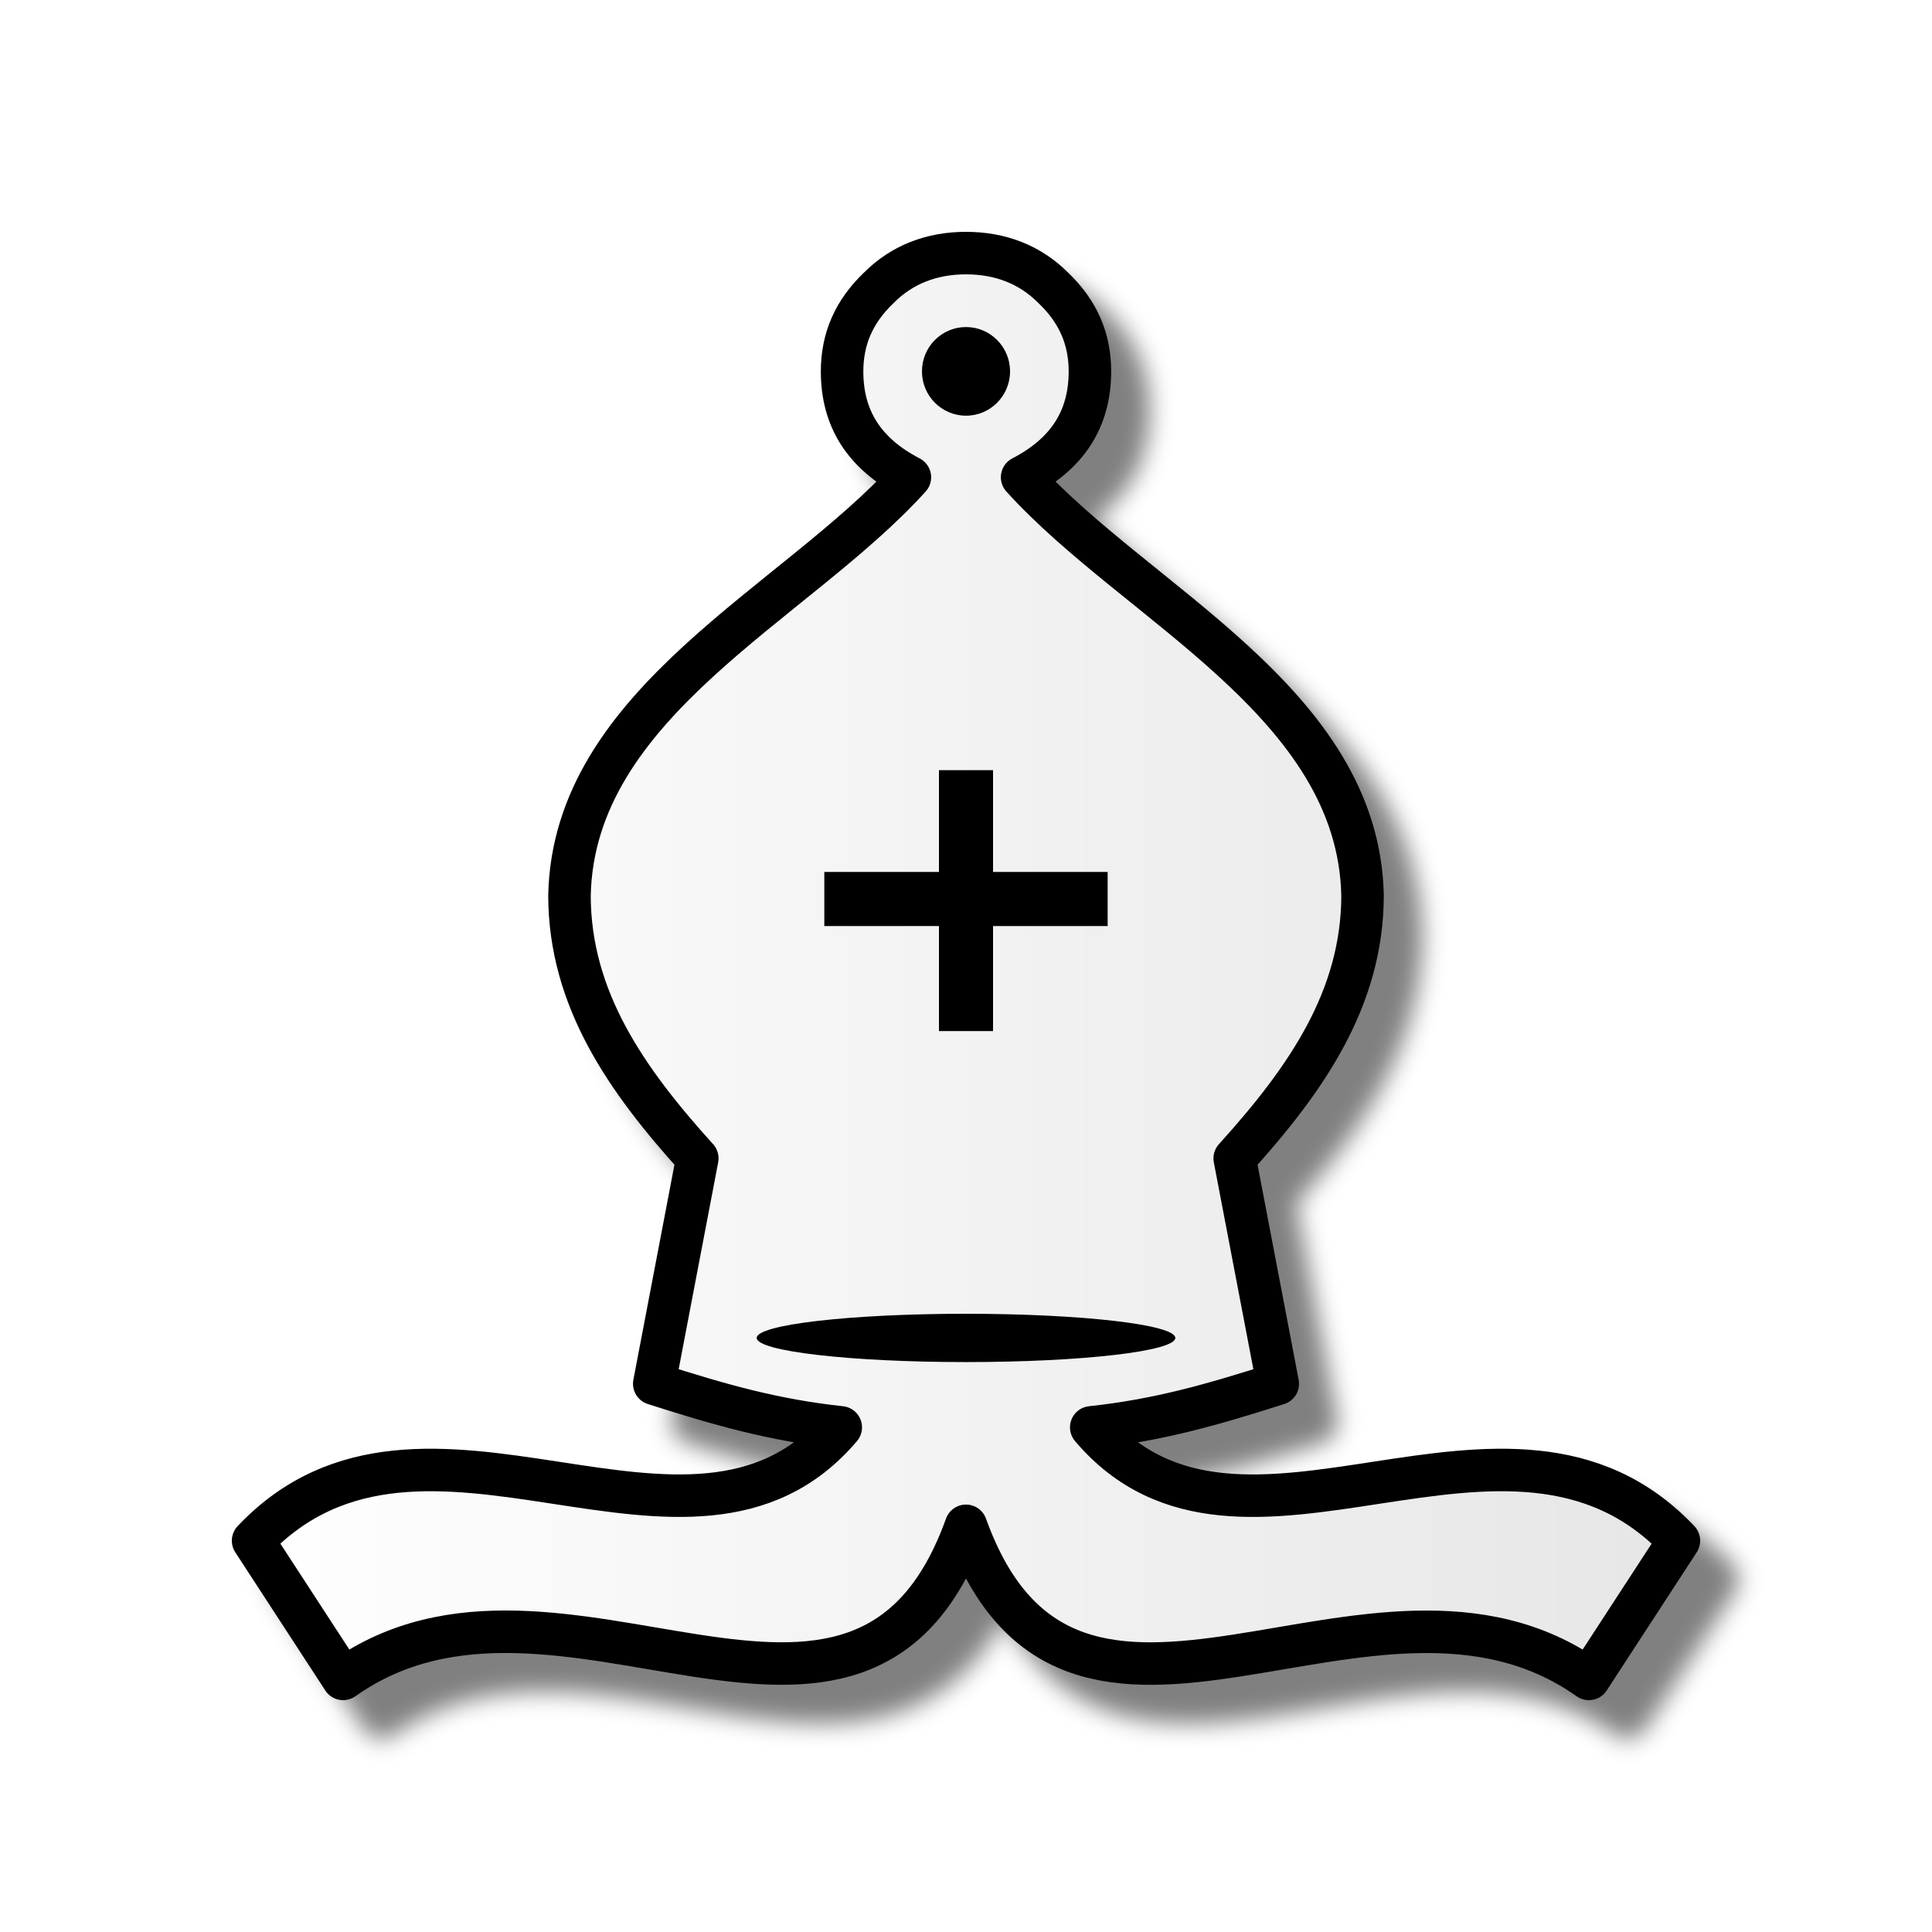
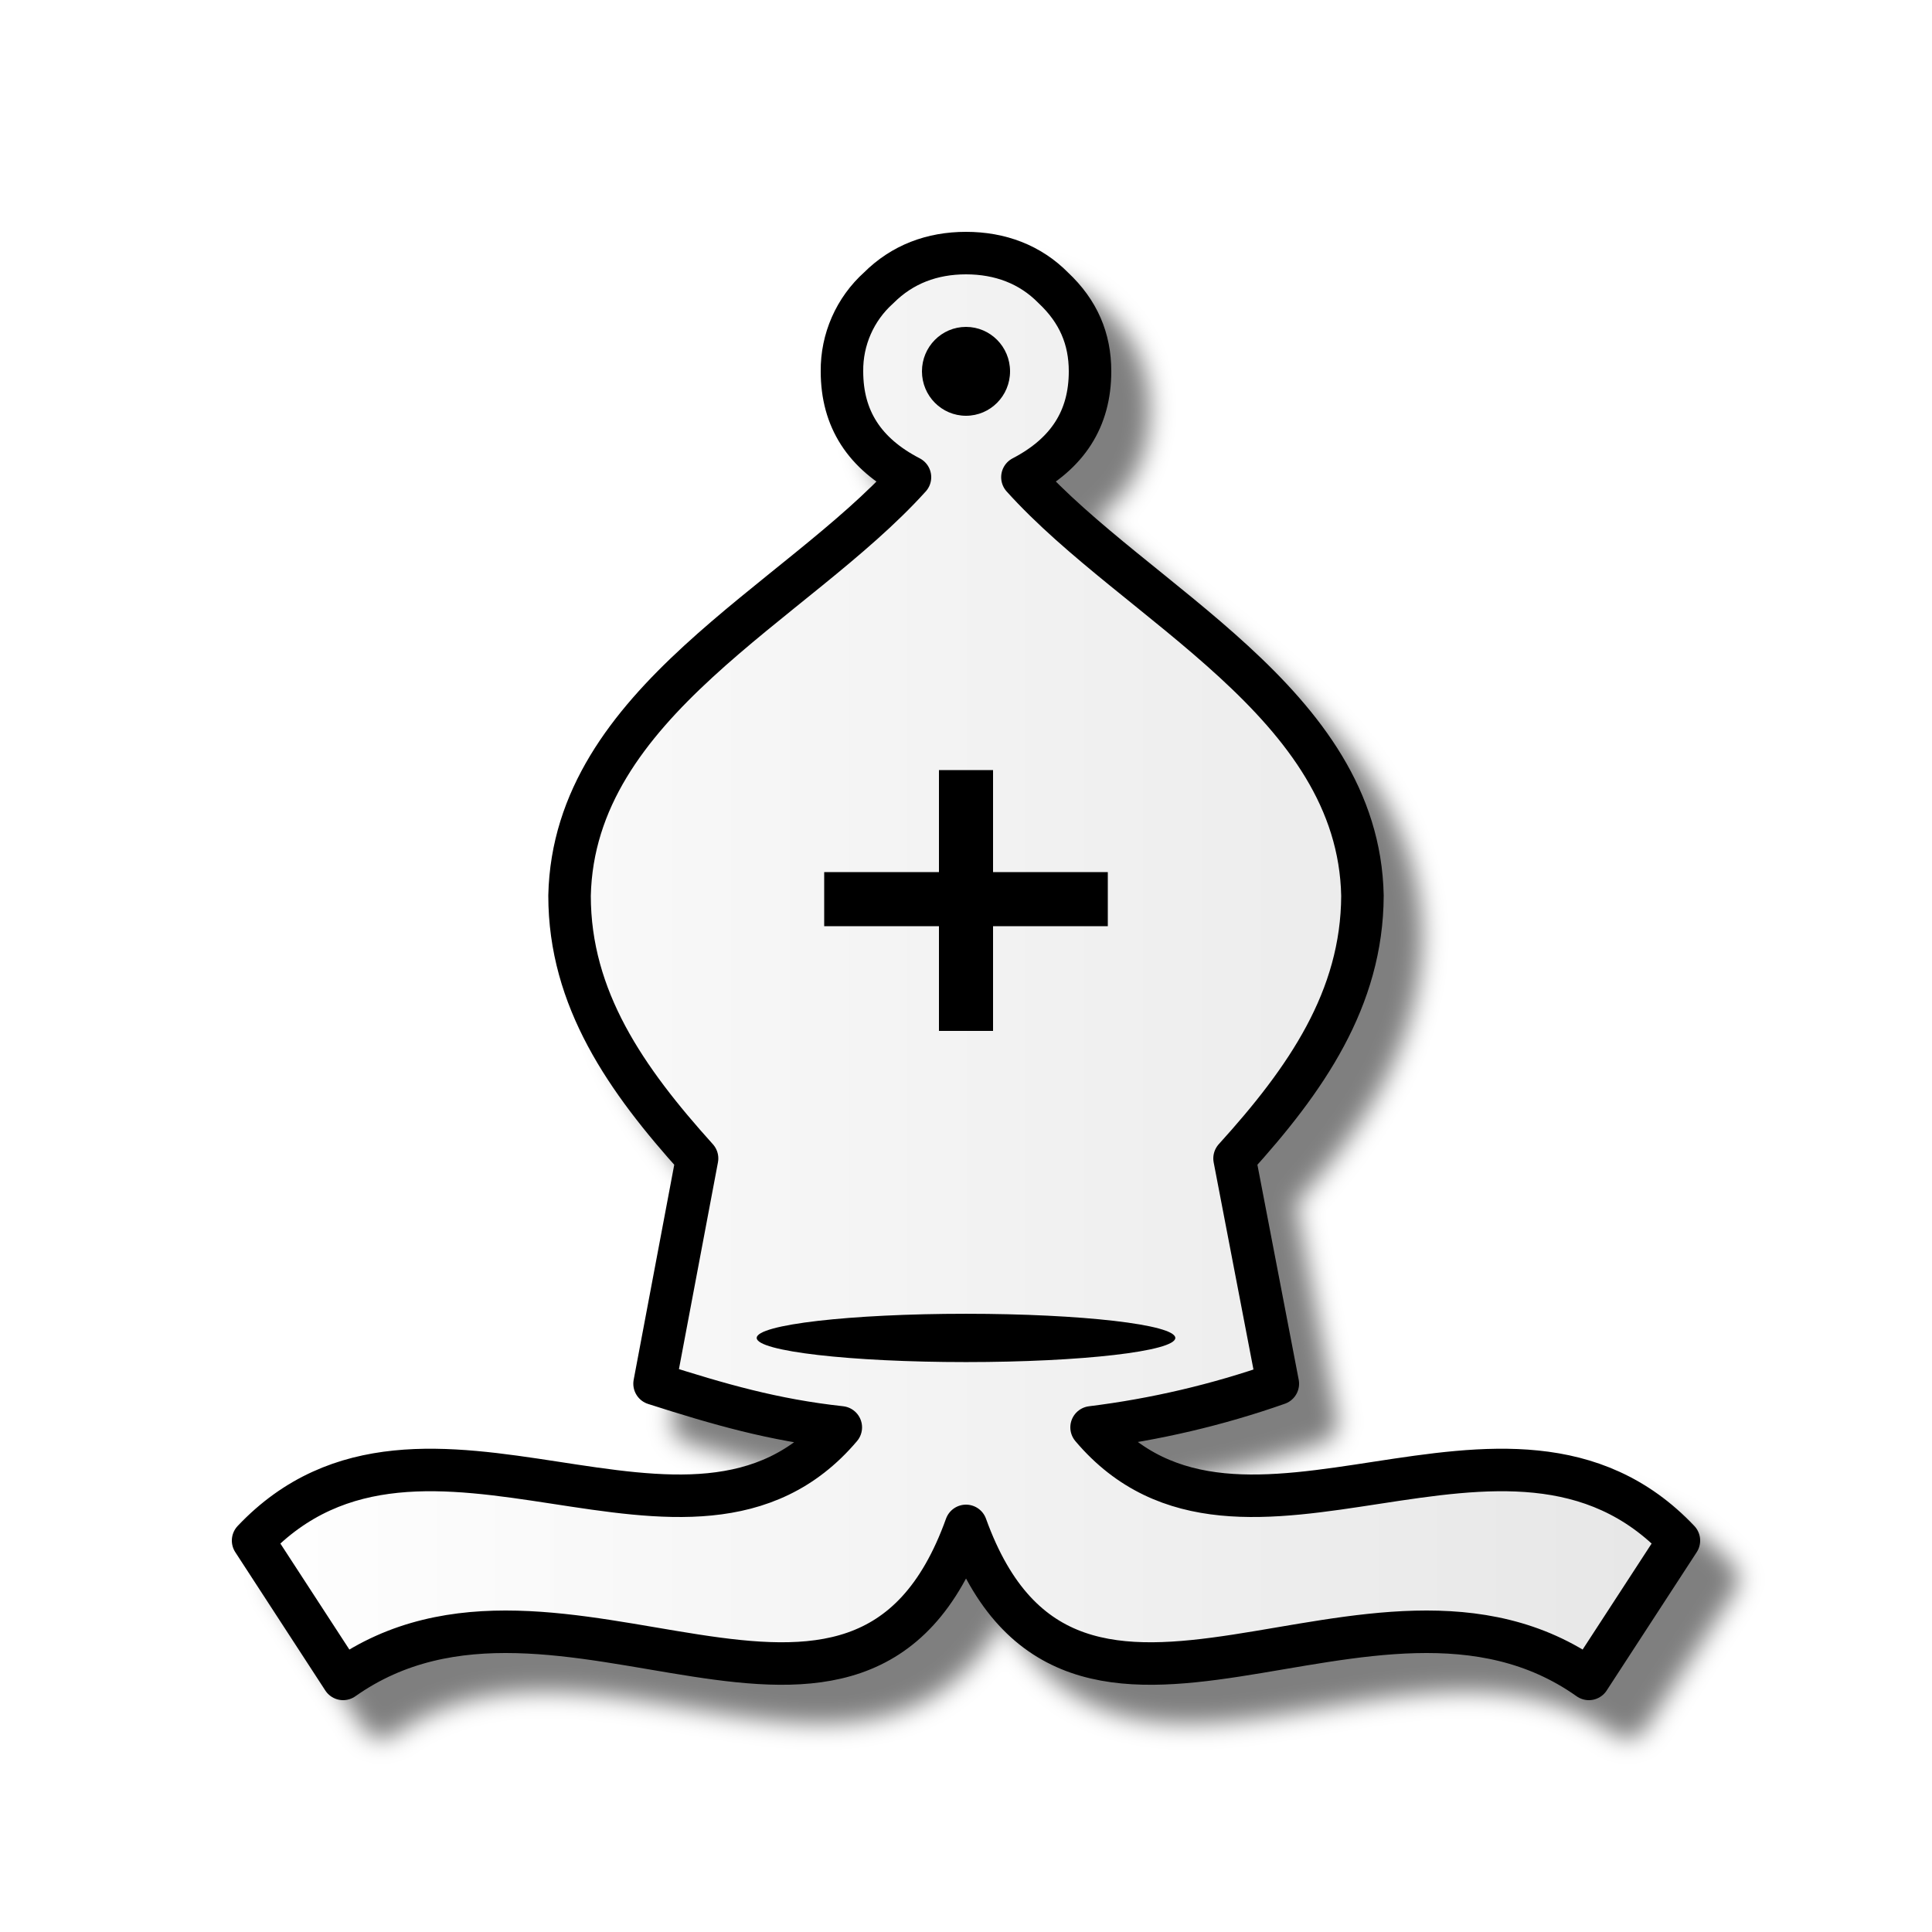
- <svg xmlns="http://www.w3.org/2000/svg" width="50mm" height="50mm" fill-rule="evenodd" clip-rule="evenodd" image-rendering="optimizeQuality" shape-rendering="geometricPrecision" text-rendering="geometricPrecision" viewBox="0 0 50 50">
+ <svg xmlns="http://www.w3.org/2000/svg" fill-rule="evenodd" clip-rule="evenodd" image-rendering="optimizeQuality" shape-rendering="geometricPrecision" text-rendering="geometricPrecision" viewBox="0 0 50 50">
  <defs>
    <filter id="c" color-interpolation-filters="sRGB">
      <feGaussianBlur result="blur" stdDeviation="0.01 0.01" />
    </filter>
    <filter id="b" color-interpolation-filters="sRGB">
-       <feFlood flood-color="#000" flood-opacity=".498" result="flood" />
+       <feFlood flood-color="#000" flood-opacity=".5" result="flood" />
      <feComposite in="flood" in2="SourceGraphic" operator="in" result="composite1" />
      <feGaussianBlur in="composite1" result="blur" stdDeviation=".3" />
      <feOffset dx="1" dy="1" result="offset" />
      <feComposite in="SourceGraphic" in2="offset" result="composite2" />
    </filter>
    <linearGradient id="a" x1="13197" x2="13341" y1="-9591" y2="-9591" gradientTransform="translate(-3485.7 2562.6) scale(.26458)" gradientUnits="userSpaceOnUse">
      <stop offset="0" stop-color="#fff" />
      <stop offset="1" stop-color="#e6e6e6" />
    </linearGradient>
  </defs>
-   <path fill="url(#a)" stroke="#000" stroke-linejoin="round" stroke-width="1.1" d="M25 6.55c-.878 0-1.654.29-2.261.903-.641.612-.946 1.321-.946 2.159 0 1.225.574 2.127 1.755 2.74-2.969 3.285-8.707 5.821-8.81 10.827.007 2.675 1.466 4.764 3.308 6.8l-1.114 5.833c1.697.542 3.09.942 4.827 1.128-3.882 4.576-10.787-1.74-15.209 2.933l2.33 3.577c5.593-3.962 13.375 3.673 16.12-3.962 2.746 7.635 10.528.003 16.12 3.962l2.33-3.577c-4.422-4.673-11.327 1.643-15.209-2.933 1.738-.186 3.13-.586 4.828-1.128l-1.115-5.833c1.843-2.036 3.302-4.125 3.309-6.8-.103-5.006-5.842-7.542-8.811-10.828 1.181-.612 1.755-1.514 1.755-2.74 0-.837-.304-1.546-.945-2.158-.608-.613-1.384-.903-2.261-.903z" filter="url(#b)" />
+   <path fill="url(#a)" stroke="#000" stroke-linejoin="round" stroke-width="1.1" d="M25 6.55c-.88 0-1.65.29-2.26.9a2.86 2.86 0 0 0-.95 2.16c0 1.23.58 2.13 1.76 2.74-2.97 3.29-8.7 5.82-8.81 10.83 0 2.67 1.46 4.76 3.3 6.8l-1.1 5.83c1.69.54 3.08.94 4.82 1.13-3.88 4.58-10.79-1.74-15.21 2.93l2.33 3.58c5.6-3.96 13.38 3.67 16.12-3.96 2.75 7.63 10.53 0 16.12 3.96l2.33-3.58c-4.42-4.67-11.33 1.65-15.2-2.93a23.1 23.1 0 0 0 4.82-1.13l-1.12-5.83c1.85-2.04 3.3-4.13 3.31-6.8-.1-5-5.84-7.54-8.8-10.83 1.17-.61 1.75-1.51 1.75-2.74 0-.84-.3-1.55-.95-2.16-.6-.61-1.38-.9-2.26-.9z" filter="url(#b)" />
  <ellipse cx="2720.3" cy="-271.4" class="st15" filter="url(#c)" rx="16.3" ry="2.5" transform="matrix(.33232 0 0 .24998 -879.01 102.47)" />
-   <ellipse cx="25" cy="9.611" class="st15" rx="1.14" ry="1.147" />
-   <path fill="none" stroke="#000" stroke-width="1.4" d="M21.333 23.266h7.333M25 19.932v6.752" />
+   <ellipse cx="25" cy="9.61" class="st15" rx="1.14" ry="1.15" />
+   <path fill="none" stroke="#000" stroke-width="1.4" d="M21.33 23.27h7.34M25 19.93v6.75" />
</svg>
